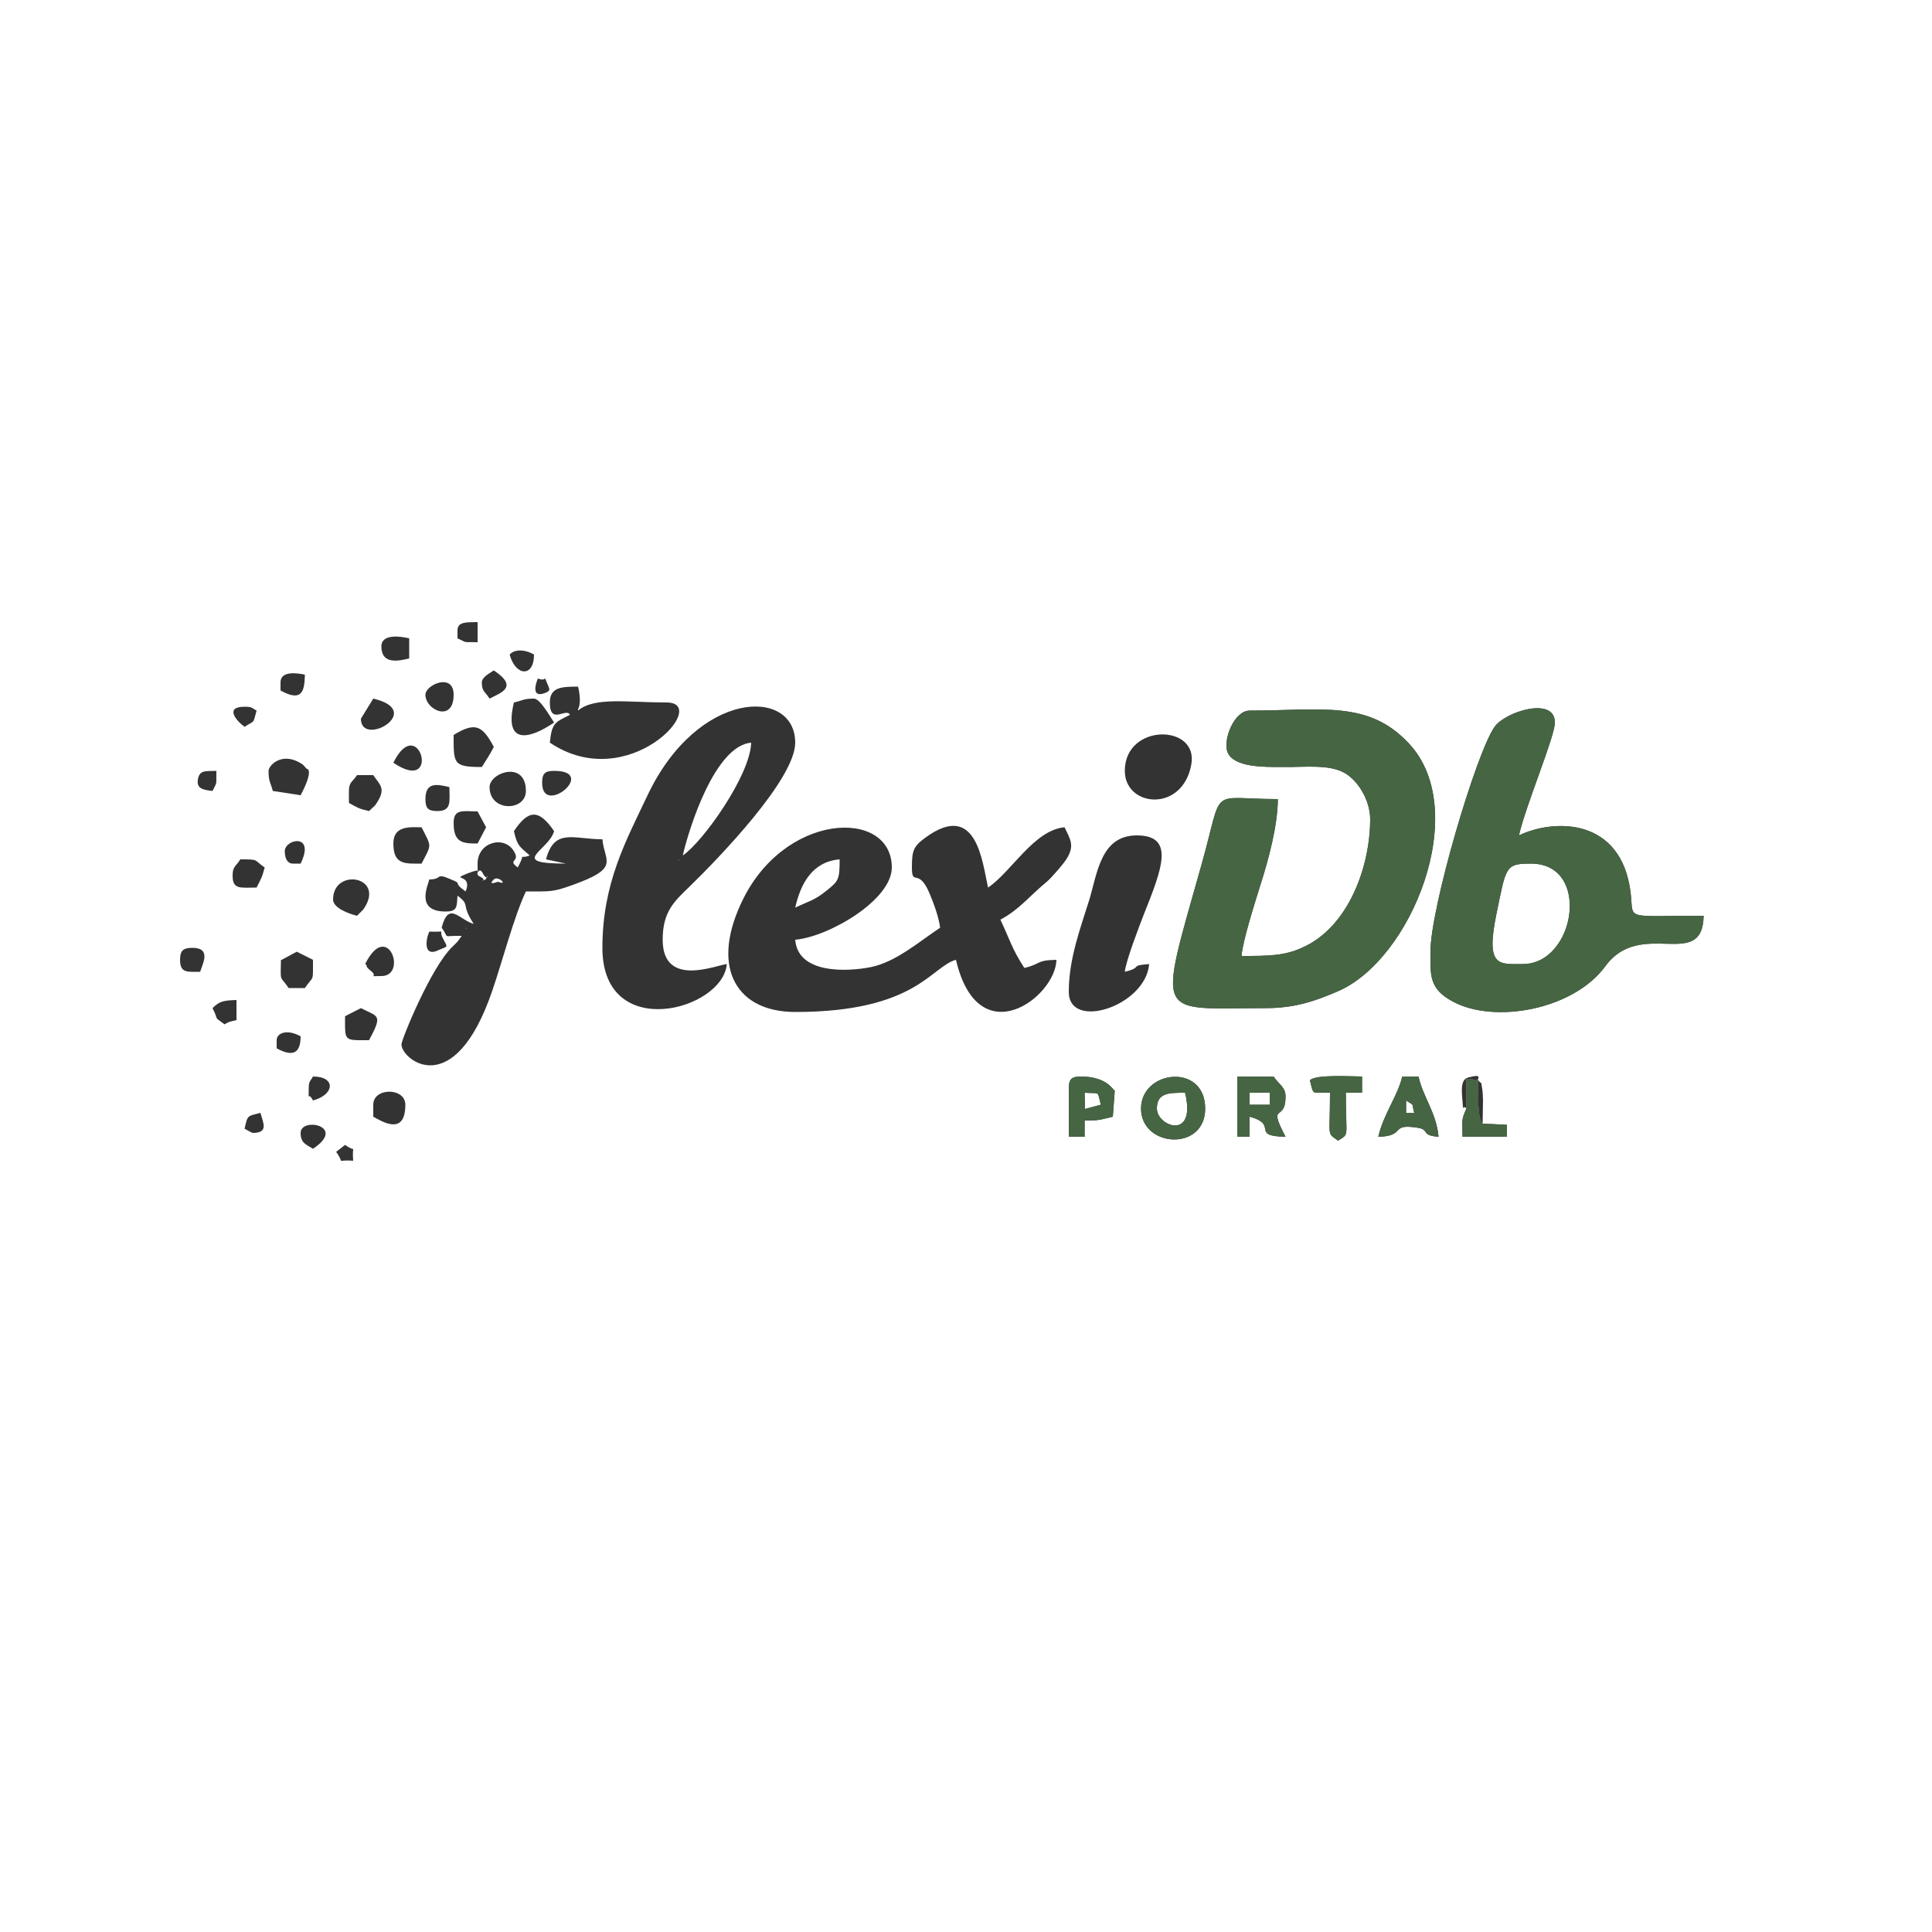
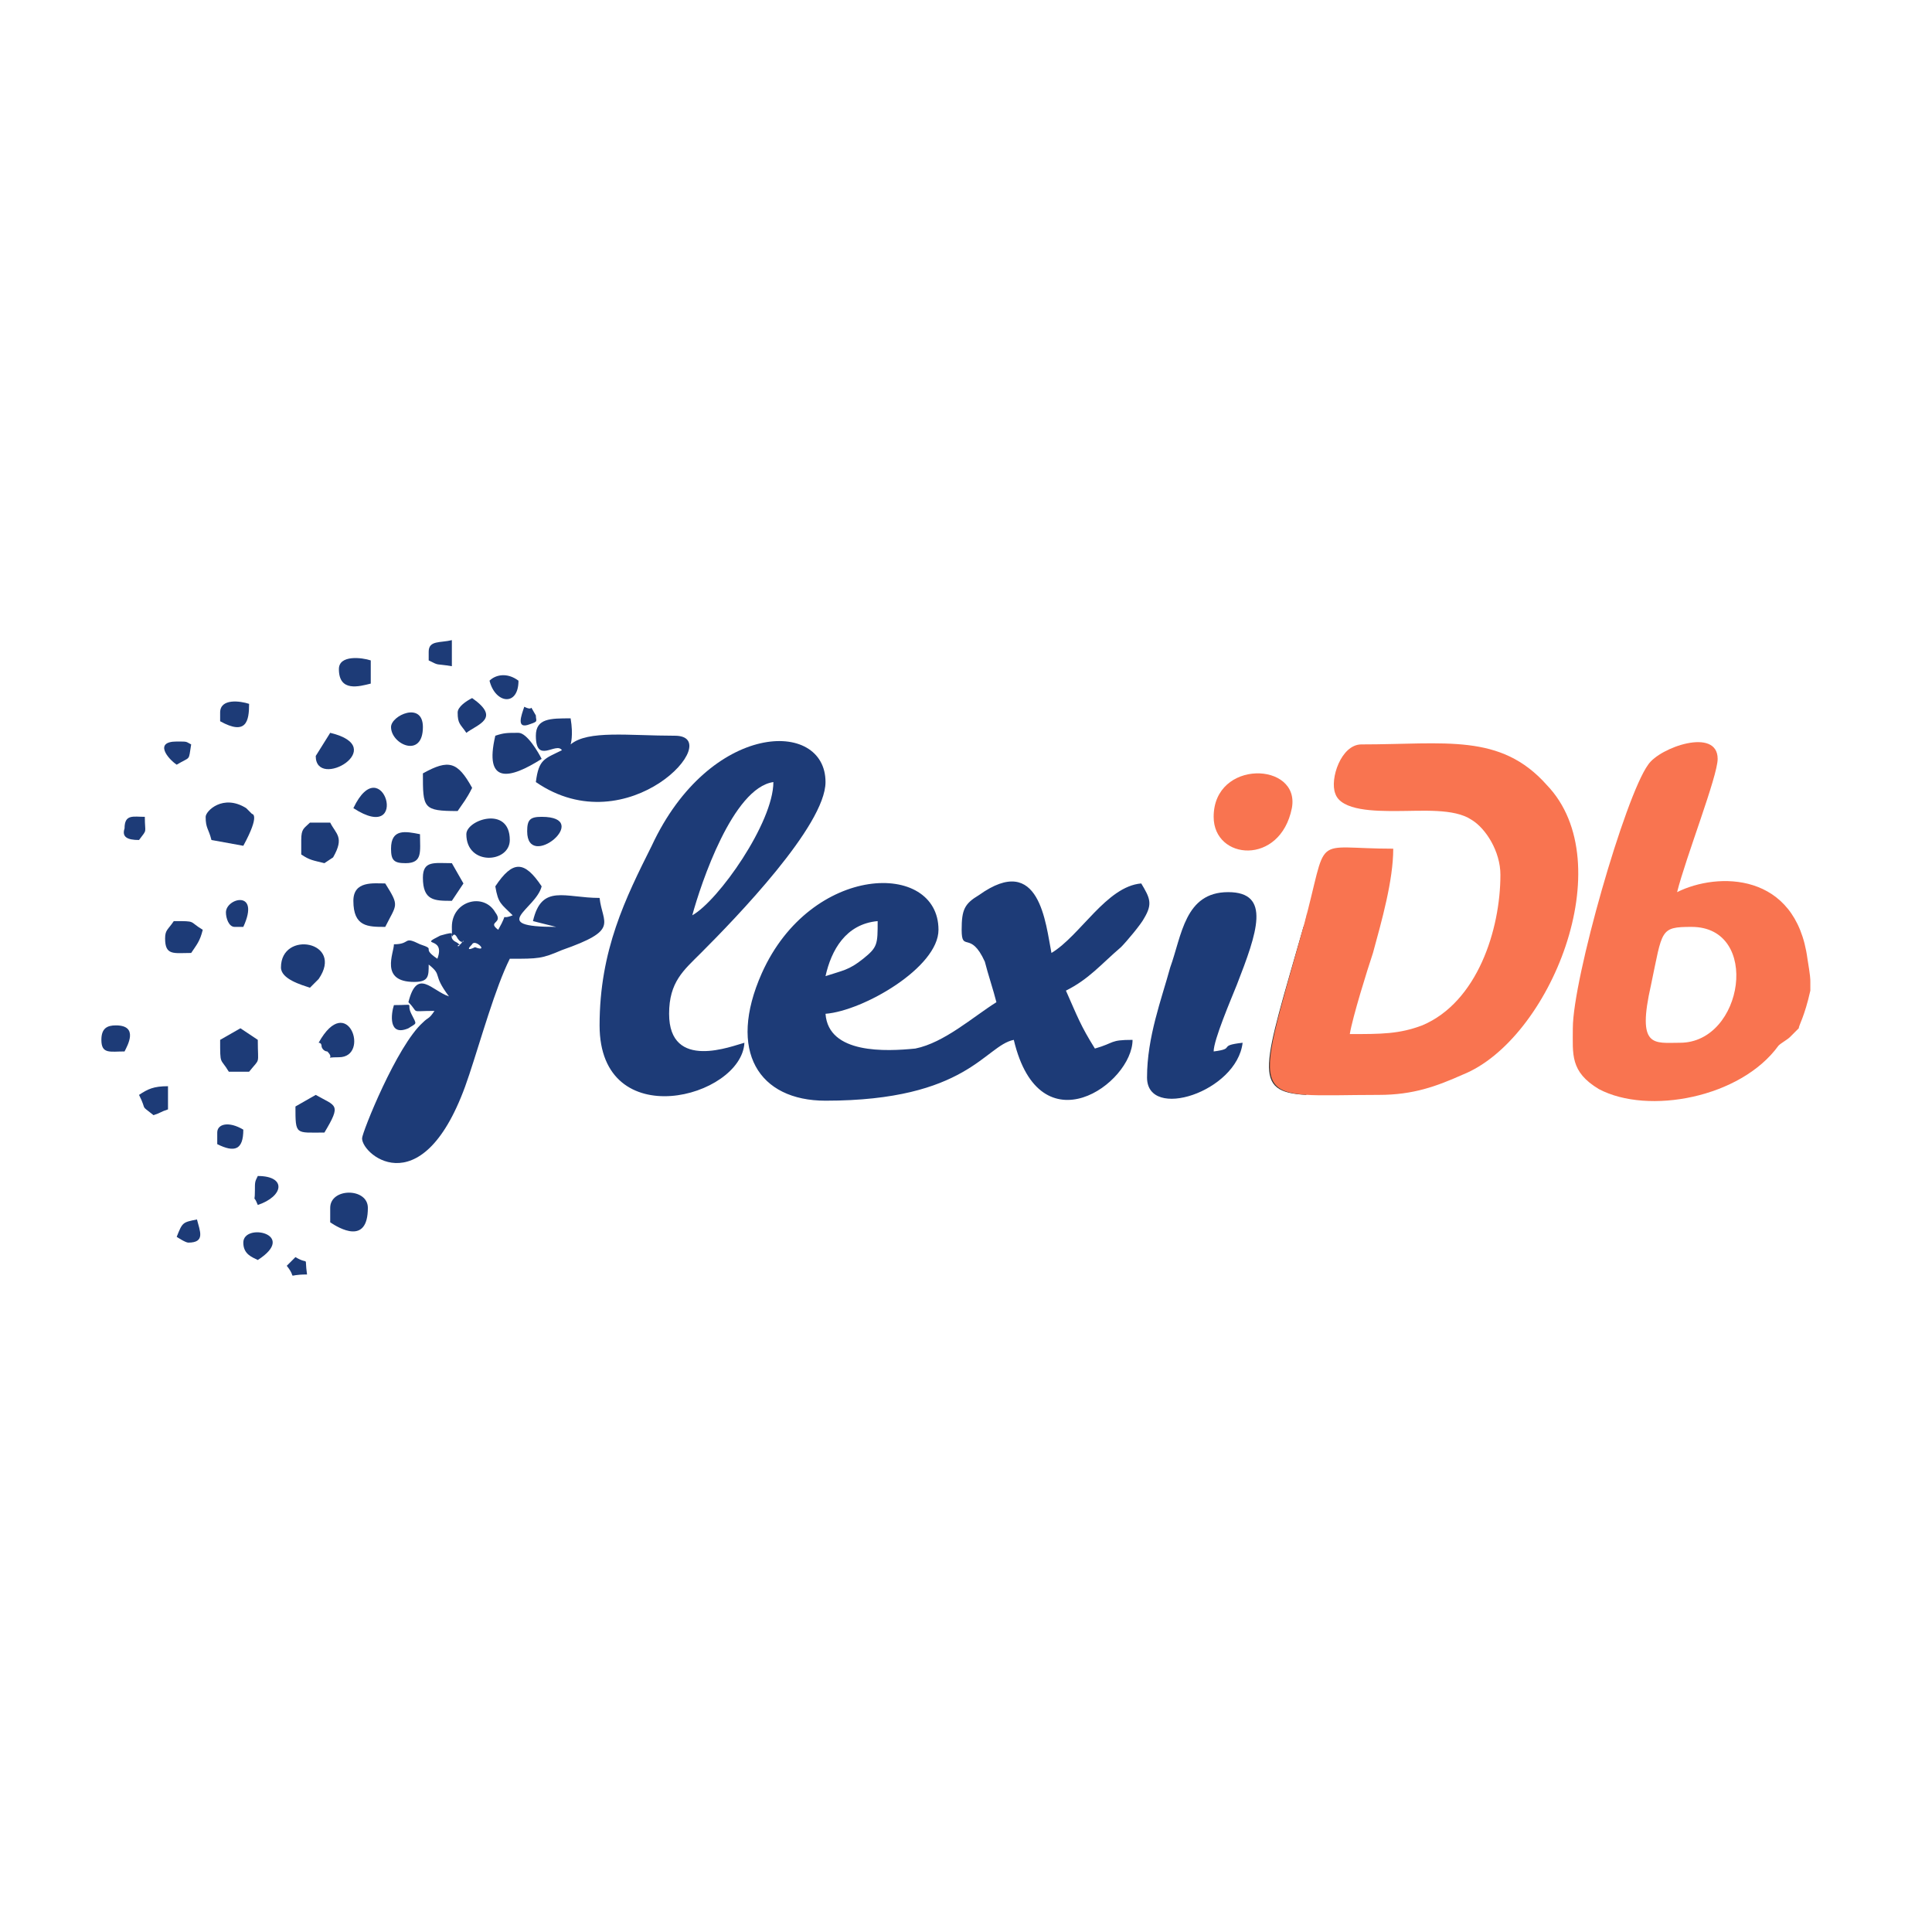
- <svg xmlns="http://www.w3.org/2000/svg" xml:space="preserve" width="5in" height="5in" version="1.1" style="shape-rendering:geometricPrecision; text-rendering:geometricPrecision; image-rendering:optimizeQuality; fill-rule:evenodd; clip-rule:evenodd" viewBox="0 0 5000 5000">
+ <svg xmlns="http://www.w3.org/2000/svg" xml:space="preserve" width="0.667in" height="0.667in" version="1.1" style="shape-rendering:geometricPrecision; text-rendering:geometricPrecision; image-rendering:optimizeQuality; fill-rule:evenodd; clip-rule:evenodd" viewBox="0 0 667 667">
  <defs>
    <style type="text/css">
   
-     .fil0 {fill:#333333}
-     .fil1 {fill:#466543}
+     .fil0 {fill:#1D3B77}
+     .fil1 {fill:#333333}
+     .fil2 {fill:#F97450}
   
  </style>
  </defs>
  <g id="Layer_x0020_1">
-     <g id="_713528733664">
-       <path class="fil0" d="M2058 2349c14,-62 44,-119 115,-125 0,53 -3,56 -34,81 -32,26 -46,27 -81,44zm-302 -125l3 3c0,0 -4,-2 -3,-3zm11 -10c17,-74 84,-284 177,-292 -2,84 -125,257 -177,292zm-208 239c0,246 312,162 322,42 -26,2 -166,63 -166,-63 0,-74 31,-100 70,-138 76,-74 273,-278 273,-372 0,-144 -253,-139 -383,138 -55,116 -116,226 -116,393zm499 166c313,0 352,-118 416,-135 58,247 258,97 260,0 -54,1 -39,11 -83,21 -32,-49 -37,-72 -62,-125 49,-26 74,-60 120,-98 12,-10 46,-49 53,-62 19,-32 8,-48 -7,-79 -79,7 -138,116 -198,156 -15,-68 -30,-225 -161,-130 -32,23 -36,34 -36,78 0,51 17,-2 46,68 11,26 24,62 27,88 -52,34 -114,89 -180,102 -61,12 -188,18 -195,-71 85,-7 250,-102 250,-187 0,-155 -284,-145 -392,97 -76,167 -7,277 142,277z" />
-       <path class="fil0" d="M3546 2120c0,124 -57,281 -177,333 -46,21 -88,21 -156,21 3,-39 35,-139 48,-181 22,-68 46,-158 46,-225 -182,0 -139,-38 -197,168 -115,409 -122,373 165,373 78,0 130,-19 186,-43 192,-81 347,-468 186,-641 -105,-114 -227,-86 -413,-86 -40,0 -70,76 -57,108 16,39 94,38 139,38 58,1 122,-8 163,15 35,19 67,71 67,120z" />
-       <path class="fil0" d="M3941 2495c-62,0 -97,9 -68,-131 25,-121 22,-129 89,-129 157,0 115,260 -21,260zm-239 -32c0,58 -5,96 58,129 107,58 312,22 395,-92 92,-125 251,15 254,-130 -211,0 -180,13 -189,-60 -24,-194 -197,-192 -289,-148 17,-76 93,-256 93,-292 0,-69 -129,-28 -156,11 -48,68 -166,469 -166,582z" />
-       <path class="fil0" d="M1111 2411c-9,19 -17,69 26,47 23,-10 22,-5 10,-28 -15,-27 13,-17 -36,-19zm-72 292c0,39 136,151 235,-139 27,-79 56,-191 87,-257 63,0 69,2 119,-16 127,-45 84,-61 79,-119 -75,0 -124,-30 -146,52l52 11c-153,0 -45,-33 -31,-84 -39,-57 -66,-57 -104,0 9,39 14,39 41,63 -34,12 -7,-14 -31,31 -29,-21 8,-13 -10,-42 -25,-42 -94,-24 -94,32 0,45 1,1 14,26 13,24 15,-7 7,15 -24,8 10,4 -16,-8 -16,-8 13,-24 -30,-8 -50,20 14,-1 -6,47 -38,-27 -3,-17 -40,-32 -39,-17 -19,1 -54,1 -4,17 -36,83 42,83 31,0 29,-12 31,-41 35,26 7,20 42,73 -37,-10 -65,-61 -83,10 22,30 -2,20 52,21 -13,18 -8,12 -24,28 -55,52 -132,240 -132,253zm166 -302l3 3c0,0 -4,-2 -3,-3zm73 -125c11,-11 39,17 11,6 0,-1 -29,12 -11,-6z" />
-       <path class="fil0" d="M2766 2567c0,101 199,37 208,-72 -54,4 -14,8 -63,20 3,-29 37,-117 49,-148 47,-118 82,-205 -18,-205 -93,0 -102,97 -123,167 -22,71 -53,151 -53,238z" />
-       <path class="fil0" d="M1475 1850c-37,19 -47,19 -52,72 204,137 418,-104 302,-104 -100,0 -187,-15 -229,21 0,-1 0,-5 0,-4 1,0 10,-18 0,-58 -42,0 -73,1 -73,41 0,60 43,12 52,32zm-93 -42c-28,0 -29,5 -52,10 -26,108 36,98 104,52 -9,-13 -36,-62 -52,-62z" />
-       <path class="fil0" d="M2911 1995c0,94 149,109 172,-16 20,-106 -172,-108 -172,16z" />
-       <path class="fil0" d="M2994 2869c0,-41 31,-41 73,-41 30,125 -73,87 -73,41zm-41 0c0,101 166,112 166,0 0,-119 -166,-100 -166,0z" />
-       <path class="fil0" d="M3234 2828l52 0 0 31 -52 0 0 -31zm-32 114l32 0 0 -52c77,21 0,50 93,52 -48,-92 0,-35 0,-104 0,-25 -17,-31 -31,-52l-94 0 0 156z" />
-       <path class="fil0" d="M3639 2848c23,16 13,2 21,32l-21 0 0 -32zm-72 94c73,-2 29,-34 98,-24 39,5 8,20 58,24 -6,-63 -39,-100 -52,-156l-42 0c-12,51 -49,98 -62,156z" />
-       <path class="fil0" d="M2808 2870l-1 -42c41,3 32,-7 42,31l-41 11zm-42 -53l0 125 41 0 0 -42c41,0 42,-3 73,-10l5 -68c-2,5 -15,-36 -88,-36 -24,0 -31,7 -31,31z" />
-       <path class="fil0" d="M3390 2796c11,42 3,30 52,32 0,119 -9,102 21,124 30,-20 20,-3 20,-124l42 0 0 -42c-28,0 -122,-6 -135,10z" />
-       <path class="fil0" d="M1174 1902c0,74 -2,83 73,83 13,-21 19,-29 31,-52 -30,-56 -48,-65 -104,-31z" />
-       <path class="fil0" d="M695 1995c0,28 5,29 11,52l72 11c35,-66 17,-69 16,-68l-10 -11c-53,-37 -89,2 -89,16z" />
-       <path class="fil0" d="M3795 2869c-14,31 -10,29 -10,73l115 0 0 -31 -63 -3c-16,-20 -10,-78 -12,-113l-30 -3 0 77z" />
-       <path class="fil0" d="M1018 2183c0,56 31,52 73,52 26,-51 27,-41 0,-94 -28,0 -73,-6 -73,42z" />
-       <path class="fil0" d="M1267 2037c0,65 94,63 94,10 0,-80 -94,-48 -94,-10z" />
-       <path class="fil0" d="M862 2328c0,22 41,37 62,42l16 -16c61,-86 -78,-110 -78,-26z" />
-       <path class="fil0" d="M727 2485c-1,60 -3,38 20,72l42 0c23,-34 21,-12 21,-73l-42 -21 -41 22z" />
-       <path class="fil0" d="M903 2047l0 31c22,12 25,15 52,21l16 -15c31,-44 12,-52 -5,-78l-42 0c-12,18 -21,18 -21,41z" />
-       <path class="fil0" d="M966 2859l0 31c22,12 83,51 83,-31 0,-45 -83,-45 -83,0z" />
-       <path class="fil0" d="M1174 2130c0,51 23,53 62,53l22 -42 -22 -41c-41,-1 -62,-6 -62,30z" />
-       <path class="fil0" d="M893 2630c0,66 -4,62 62,62 37,-68 23,-60 -21,-83l-41 21z" />
-       <path class="fil0" d="M602 2266c0,37 20,31 62,31 11,-22 14,-25 21,-52 -30,-20 -12,-21 -63,-21 -12,19 -20,18 -20,42z" />
-       <path class="fil0" d="M934 1860c0,76 169,-20 32,-52l-32 52z" />
-       <path class="fil0" d="M1101 1798c0,40 73,73 73,0 0,-58 -73,-26 -73,0z" />
-       <path class="fil0" d="M945 2495c2,1 4,2 4,6 1,4 8,9 10,11 23,18 -13,14 28,14 69,0 16,-148 -42,-31z" />
-       <path class="fil0" d="M987 1673c0,47 44,38 72,31l0 -52c-21,-5 -72,-13 -72,21z" />
-       <path class="fil0" d="M1403 2026c0,89 146,-31 31,-31 -24,0 -31,7 -31,31z" />
-       <path class="fil0" d="M1101 2068c0,24 7,31 31,31 38,0 31,-26 31,-62 -30,-7 -62,-15 -62,31z" />
-       <path class="fil0" d="M1018 1974c126,85 66,-134 0,0z" />
-       <path class="fil0" d="M466 2484c0,35 19,31 52,31 5,-18 31,-62 -20,-62 -24,0 -32,7 -32,31z" />
-       <path class="fil0" d="M1247 1766c0,24 8,23 20,42 28,-15 77,-29 11,-73 -10,7 -31,17 -31,31z" />
-       <path class="fil0" d="M726 1766l0 21c59,33 62,-4 63,-41 -19,-4 -63,-11 -63,20z" />
-       <path class="fil0" d="M778 2932c0,27 15,30 32,41 89,-59 -32,-83 -32,-41z" />
-       <path class="fil0" d="M550 2609c18,35 0,19 31,42 14,-8 11,-6 31,-11l0 -52c-35,1 -45,4 -62,21z" />
-       <path class="fil0" d="M716 2692l0 21c40,22 62,15 62,-31 -36,-20 -62,-8 -62,10z" />
-       <path class="fil0" d="M799 2817c0,40 -3,4 11,31 56,-15 60,-62 0,-62 -7,13 -11,11 -11,31z" />
-       <path class="fil0" d="M1319 1694c15,56 63,60 63,0 -26,-15 -52,-13 -63,0z" />
-       <path class="fil0" d="M1184 1631l0 21c28,13 11,9 52,10l0 -52c-23,1 -52,-3 -52,21z" />
-       <path class="fil0" d="M737 2203c0,17 6,32 21,32l20 0c39,-80 -41,-64 -41,-32z" />
-       <path class="fil0" d="M633 1881c27,-18 21,-5 31,-42 -13,-7 -11,-10 -31,-10 -53,0 -21,37 0,52z" />
-       <path class="fil0" d="M550 2047c13,-27 9,-11 10,-52 -28,1 -44,-3 -48,23 -3,22 11,26 38,29z" />
-       <path class="fil0" d="M3795 2869l0 -77 30 3c2,35 -4,93 12,113 0,-19 1,-41 1,-60 0,-5 -1,-26 -2,-30 -5,-25 2,-7 -11,-23 -3,-1 13,-16 -19,-8 -13,3 -26,5 -22,51 4,51 0,17 11,31z" />
-       <path class="fil0" d="M633 2921c0,0 19,11 21,11 42,0 27,-26 20,-52 -34,9 -33,5 -41,41z" />
-       <path class="fil0" d="M870 2981c25,35 -5,19 44,23 -4,-48 11,-18 -21,-41l-23 18z" />
-       <path class="fil0" d="M1392 1756c-6,14 -17,50 17,38 16,-6 14,-9 9,-21 -14,-32 2,-7 -26,-17z" />
-     </g>
-     <path class="fil1" d="M3110 2236c-115,409 -122,373 165,373 78,0 130,-19 186,-43 192,-81 347,-468 186,-641 -105,-114 -227,-86 -413,-86 -40,0 -70,76 -57,108 16,39 94,38 139,38 58,1 122,-8 163,15 35,19 67,71 67,120 0,124 -57,281 -177,333 -46,21 -88,21 -156,21 3,-39 35,-139 48,-181 22,-68 46,-158 46,-225 -182,0 -139,-38 -197,168z" />
-     <path class="fil1" d="M3868 1881c-48,68 -166,469 -166,582 0,58 -5,96 58,129 107,58 312,22 395,-92 92,-125 251,15 254,-130 -211,0 -180,13 -189,-60 -24,-194 -197,-192 -289,-148 17,-76 93,-256 93,-292 0,-69 -129,-28 -156,11zm73 614c-62,0 -97,9 -68,-131 25,-121 22,-129 89,-129 157,0 115,260 -21,260z" />
-     <path class="fil1" d="M2885 2822c-2,5 -15,-36 -88,-36 -24,0 -31,7 -31,31l0 125 41 0 0 -42c41,0 42,-3 73,-10l5 -68zm-78 6c41,3 32,-7 42,31l-41 11 -1 -42z" />
-     <path class="fil1" d="M3067 2828c30,125 -73,87 -73,41 0,-41 31,-41 73,-41zm52 41c0,-119 -166,-100 -166,0 0,101 166,112 166,0z" />
-     <path class="fil1" d="M3202 2786l0 156 32 0 0 -52c77,21 0,50 93,52 -48,-92 0,-35 0,-104 0,-25 -17,-31 -31,-52l-94 0zm84 73l-52 0 0 -31 52 0 0 31z" />
-     <path class="fil1" d="M3442 2828c0,119 -9,102 21,124 30,-20 20,-3 20,-124l42 0 0 -42c-28,0 -122,-6 -135,10 11,42 3,30 52,32z" />
-     <path class="fil1" d="M3629 2786c-12,51 -49,98 -62,156 73,-2 29,-34 98,-24 39,5 8,20 58,24 -6,-63 -39,-100 -52,-156l-42 0zm10 94l0 -32c23,16 13,2 21,32l-21 0z" />
-     <path class="fil1" d="M3795 2869c-14,31 -10,29 -10,73l115 0 0 -31 -63 -3c-16,-20 -10,-78 -12,-113l-30 -3 0 77z" />
+     <path class="fil0" d="M285 337c2,-9 7,-18 18,-19 0,8 0,9 -5,13 -5,4 -7,4 -13,6zm-47 -19l0 0c0,0 0,0 0,0zm1 -2c3,-11 14,-44 28,-46 0,14 -19,41 -28,46zm-32 38c0,38 49,25 50,6 -4,1 -26,10 -26,-10 0,-11 5,-15 11,-21 12,-12 43,-44 43,-59 0,-22 -40,-21 -60,22 -9,18 -18,36 -18,62zm78 26c49,0 55,-19 65,-21 9,38 41,15 41,0 -8,0 -6,1 -13,3 -5,-8 -6,-11 -10,-20 8,-4 12,-9 19,-15 2,-2 7,-8 8,-10 3,-5 2,-7 -1,-12 -12,1 -21,18 -31,24 -2,-10 -4,-35 -25,-20 -5,3 -6,5 -6,12 0,8 3,0 8,11 1,4 3,10 4,14 -8,5 -18,14 -28,16 -10,1 -30,2 -31,-12 13,-1 39,-16 39,-29 0,-24 -44,-23 -61,15 -12,27 -1,44 22,44z" />
+     <path class="fil1" d="M451 315c0,1 0,3 -1,5 -14,49 -18,57 1,58l0 -63z" />
+     <path class="fil0" d="M136 347c-1,3 -2,11 5,8 3,-2 3,-1 1,-5 -2,-4 2,-3 -6,-3zm-11 46c0,6 22,24 37,-22 4,-12 9,-30 14,-40 10,0 11,0 18,-3 20,-7 14,-9 13,-18 -12,0 -20,-5 -23,8l8 2c-24,0 -7,-6 -5,-14 -6,-9 -10,-9 -16,0 1,6 2,6 6,10 -5,2 -1,-2 -5,5 -4,-3 2,-2 -1,-6 -4,-7 -15,-4 -15,5 0,7 0,0 2,4 2,3 3,-1 1,2 -3,1 2,1 -2,-1 -3,-2 2,-4 -5,-2 -8,4 2,0 -1,8 -6,-4 0,-3 -6,-5 -6,-3 -3,0 -9,0 0,3 -5,13 7,13 5,0 5,-2 5,-6 5,4 1,3 7,11 -6,-2 -11,-10 -14,2 4,4 0,3 9,3 -2,3 -2,2 -4,4 -9,8 -21,38 -21,40zm26 -47l1 0c0,0 -1,0 -1,0zm12 -20c1,-2 6,3 1,1 0,0 -4,2 -1,-1z" />
+     <path class="fil0" d="M396 372c0,15 31,5 33,-12 -9,1 -2,2 -10,3 0,-4 6,-18 8,-23 7,-18 12,-32 -3,-32 -15,0 -16,15 -20,26 -3,11 -8,24 -8,38z" />
+     <path class="fil0" d="M194 259c-6,3 -8,3 -9,11 32,22 66,-16 48,-16 -16,0 -30,-2 -36,3 0,0 0,0 0,0 0,0 1,-3 0,-9 -7,0 -12,0 -12,6 0,10 7,2 9,5zm-15 -6c-4,0 -5,0 -8,1 -4,17 5,15 16,8 -1,-2 -5,-9 -8,-9z" />
+     <path class="fil2" d="M419 282c0,15 23,17 27,-3 3,-16 -27,-17 -27,3z" />
+     <path class="fil0" d="M146 267c0,12 0,13 12,13 2,-3 3,-4 5,-8 -5,-9 -8,-10 -17,-5z" />
+     <path class="fil0" d="M71 282c0,4 1,4 2,8l11 2c6,-11 3,-11 3,-11l-2 -2c-8,-5 -14,1 -14,3z" />
+     <path class="fil0" d="M122 311c0,9 5,9 11,9 4,-8 5,-7 0,-15 -4,0 -11,-1 -11,6z" />
+     <path class="fil0" d="M161 288c0,11 15,10 15,2 0,-12 -15,-7 -15,-2z" />
+     <path class="fil0" d="M97 334c0,4 7,6 10,7l3 -3c9,-13 -13,-17 -13,-4z" />
+     <path class="fil0" d="M76 359c0,9 0,6 3,11l7 0c4,-5 3,-2 3,-11l-6 -4 -7 4z" />
+     <path class="fil0" d="M104 290l0 5c3,2 4,2 8,3l3 -2c4,-7 1,-8 -1,-12l-7 0c-2,2 -3,2 -3,6z" />
+     <path class="fil0" d="M114 417l0 5c3,2 13,8 13,-5 0,-7 -13,-7 -13,0z" />
+     <path class="fil0" d="M146 303c0,8 4,8 10,8l4 -6 -4 -7c-6,0 -10,-1 -10,5z" />
+     <path class="fil0" d="M102 382c0,10 0,9 10,9 6,-10 4,-9 -3,-13l-7 4z" />
+     <path class="fil0" d="M57 324c0,6 3,5 9,5 2,-3 3,-4 4,-8 -5,-3 -2,-3 -10,-3 -2,3 -3,3 -3,6z" />
+     <path class="fil0" d="M109 261c0,12 26,-3 5,-8l-5 8z" />
+     <path class="fil0" d="M135 251c0,6 11,11 11,0 0,-9 -11,-4 -11,0z" />
+     <path class="fil0" d="M110 360c1,0 1,1 1,1 0,1 1,2 2,2 3,3 -2,2 4,2 11,0 3,-23 -7,-5z" />
+     <path class="fil0" d="M117 231c0,8 7,6 11,5l0 -8c-3,-1 -11,-2 -11,3z" />
+     <path class="fil0" d="M182 287c0,14 23,-5 5,-5 -4,0 -5,1 -5,5z" />
+     <path class="fil0" d="M135 293c0,4 1,5 5,5 6,0 5,-4 5,-10 -5,-1 -10,-2 -10,5z" />
+     <path class="fil0" d="M122 279c20,13 10,-21 0,0z" />
+     <path class="fil0" d="M35 359c0,5 3,4 8,4 1,-2 5,-9 -3,-9 -3,0 -5,1 -5,5z" />
+     <path class="fil0" d="M158 246c0,4 1,4 3,7 4,-3 12,-5 2,-12 -2,1 -5,3 -5,5z" />
+     <path class="fil0" d="M76 246l0 3c9,5 10,0 10,-6 -3,-1 -10,-2 -10,3z" />
+     <path class="fil0" d="M84 429c0,4 3,5 5,6 14,-9 -5,-13 -5,-6z" />
+     <path class="fil0" d="M48 378c3,6 0,3 5,7 3,-1 2,-1 5,-2l0 -8c-5,0 -7,1 -10,3z" />
+     <path class="fil0" d="M75 391l0 4c6,3 9,2 9,-5 -5,-3 -9,-2 -9,1z" />
+     <path class="fil0" d="M88 411c0,6 -1,0 1,5 9,-3 10,-10 0,-10 -1,2 -1,2 -1,5z" />
+     <path class="fil0" d="M169 235c2,8 10,9 10,0 -4,-3 -8,-2 -10,0z" />
+     <path class="fil0" d="M148 225l0 3c4,2 2,1 8,2l0 -9c-4,1 -8,0 -8,4z" />
+     <path class="fil0" d="M78 315c0,2 1,5 3,5l3 0c6,-13 -6,-10 -6,-5z" />
+     <path class="fil0" d="M61 264c5,-3 4,-1 5,-7 -2,-1 -1,-1 -5,-1 -8,0 -3,6 0,8z" />
+     <path class="fil0" d="M48 290c3,-4 2,-2 2,-8 -4,0 -7,-1 -7,4 -1,3 1,4 5,4z" />
+     <path class="fil0" d="M61 427c0,0 3,2 4,2 6,0 4,-4 3,-8 -5,1 -5,1 -7,6z" />
+     <path class="fil0" d="M99 437c4,5 -1,3 7,3 -1,-7 1,-3 -4,-6l-3 3z" />
+     <path class="fil0" d="M181 244c-1,3 -3,8 2,6 3,-1 2,-1 2,-3 -3,-5 0,-1 -4,-3z" />
+     <path class="fil2" d="M450 320c-18,64 -19,58 26,58 12,0 20,-3 29,-7 30,-12 55,-73 29,-100 -16,-18 -35,-14 -64,-14 -7,0 -11,12 -9,17 2,6 14,6 21,6 9,0 20,-1 26,3 5,3 10,11 10,19 0,19 -8,44 -27,52 -8,3 -14,3 -25,3 1,-6 6,-22 8,-28 3,-11 7,-25 7,-36 -29,0 -22,-6 -31,27z" />
+     <path class="fil2" d="M569 264c-8,11 -26,74 -26,91 0,9 -1,15 9,21 17,9 49,3 62,-15 1,-1 3,-2 4,-3 1,-1 3,-3 3,-3 -1,0 0,0 0,0 0,-1 2,-4 4,-13 0,-2 0,-3 0,-3 0,-1 0,-2 -1,-8 -4,-30 -31,-30 -45,-23 3,-12 14,-40 14,-46 0,-11 -20,-4 -24,2zm11 96c-9,0 -15,2 -10,-20 4,-19 3,-20 14,-20 24,0 18,40 -4,40z" />
  </g>
</svg>
